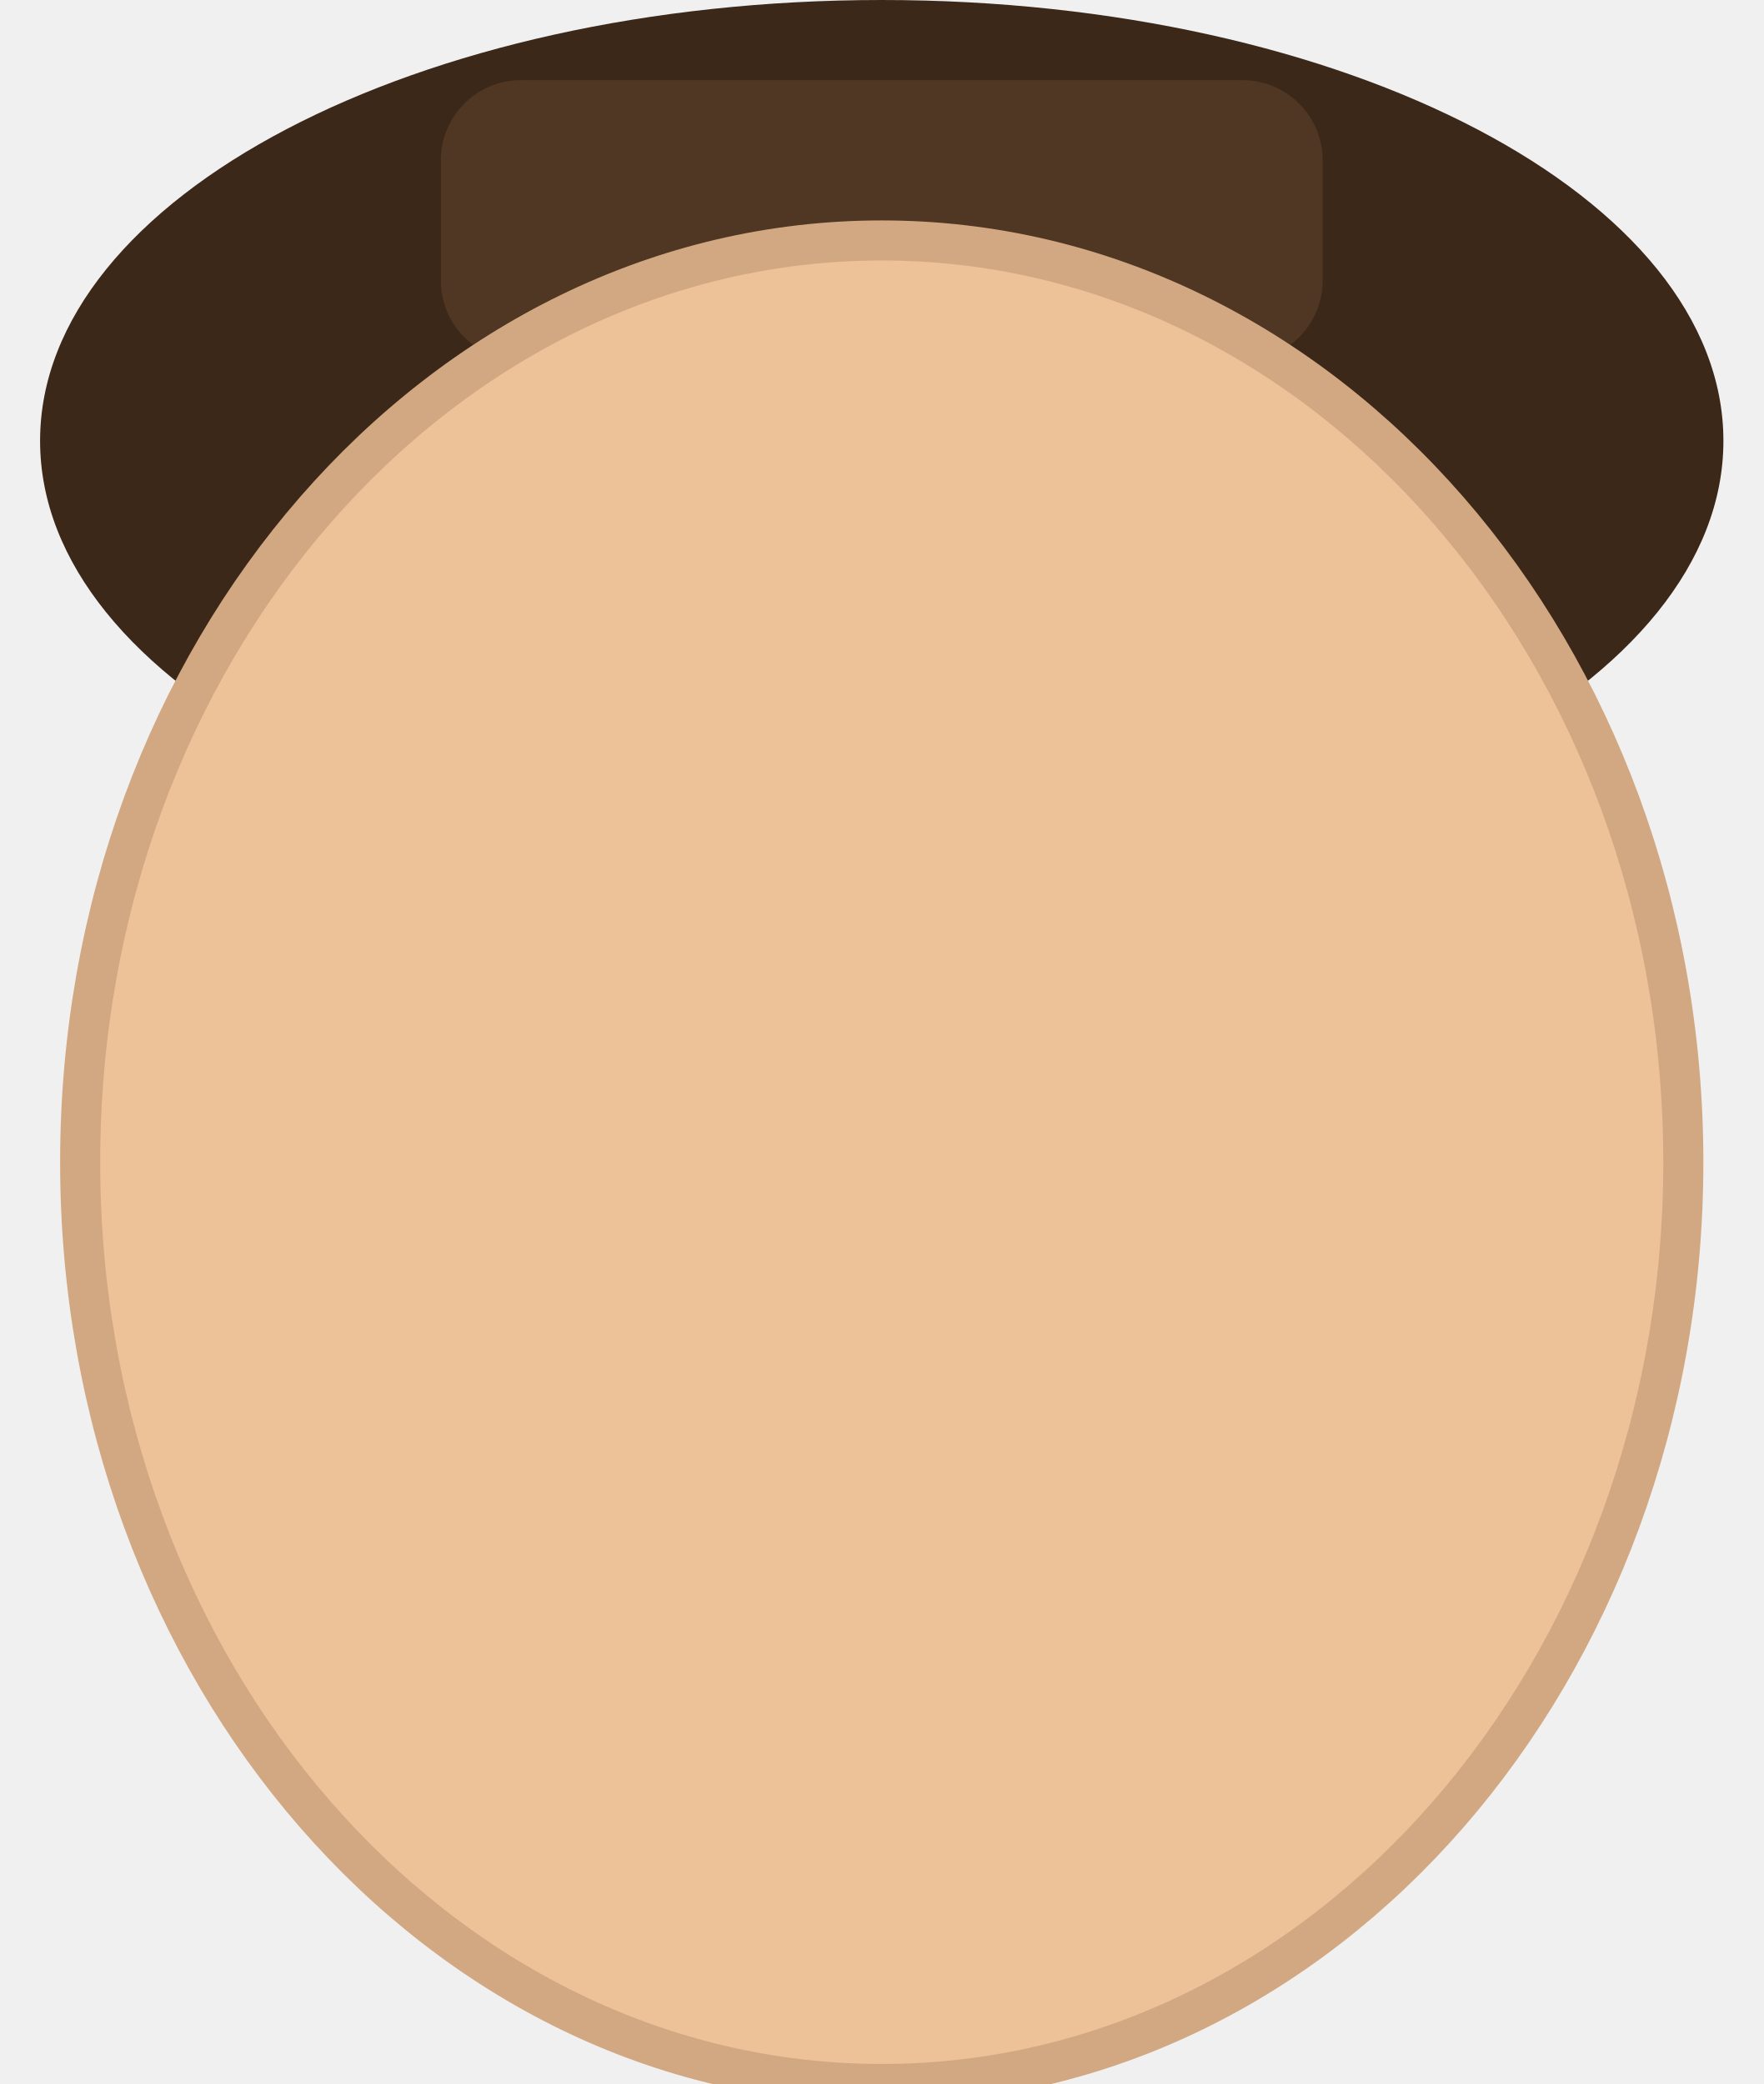
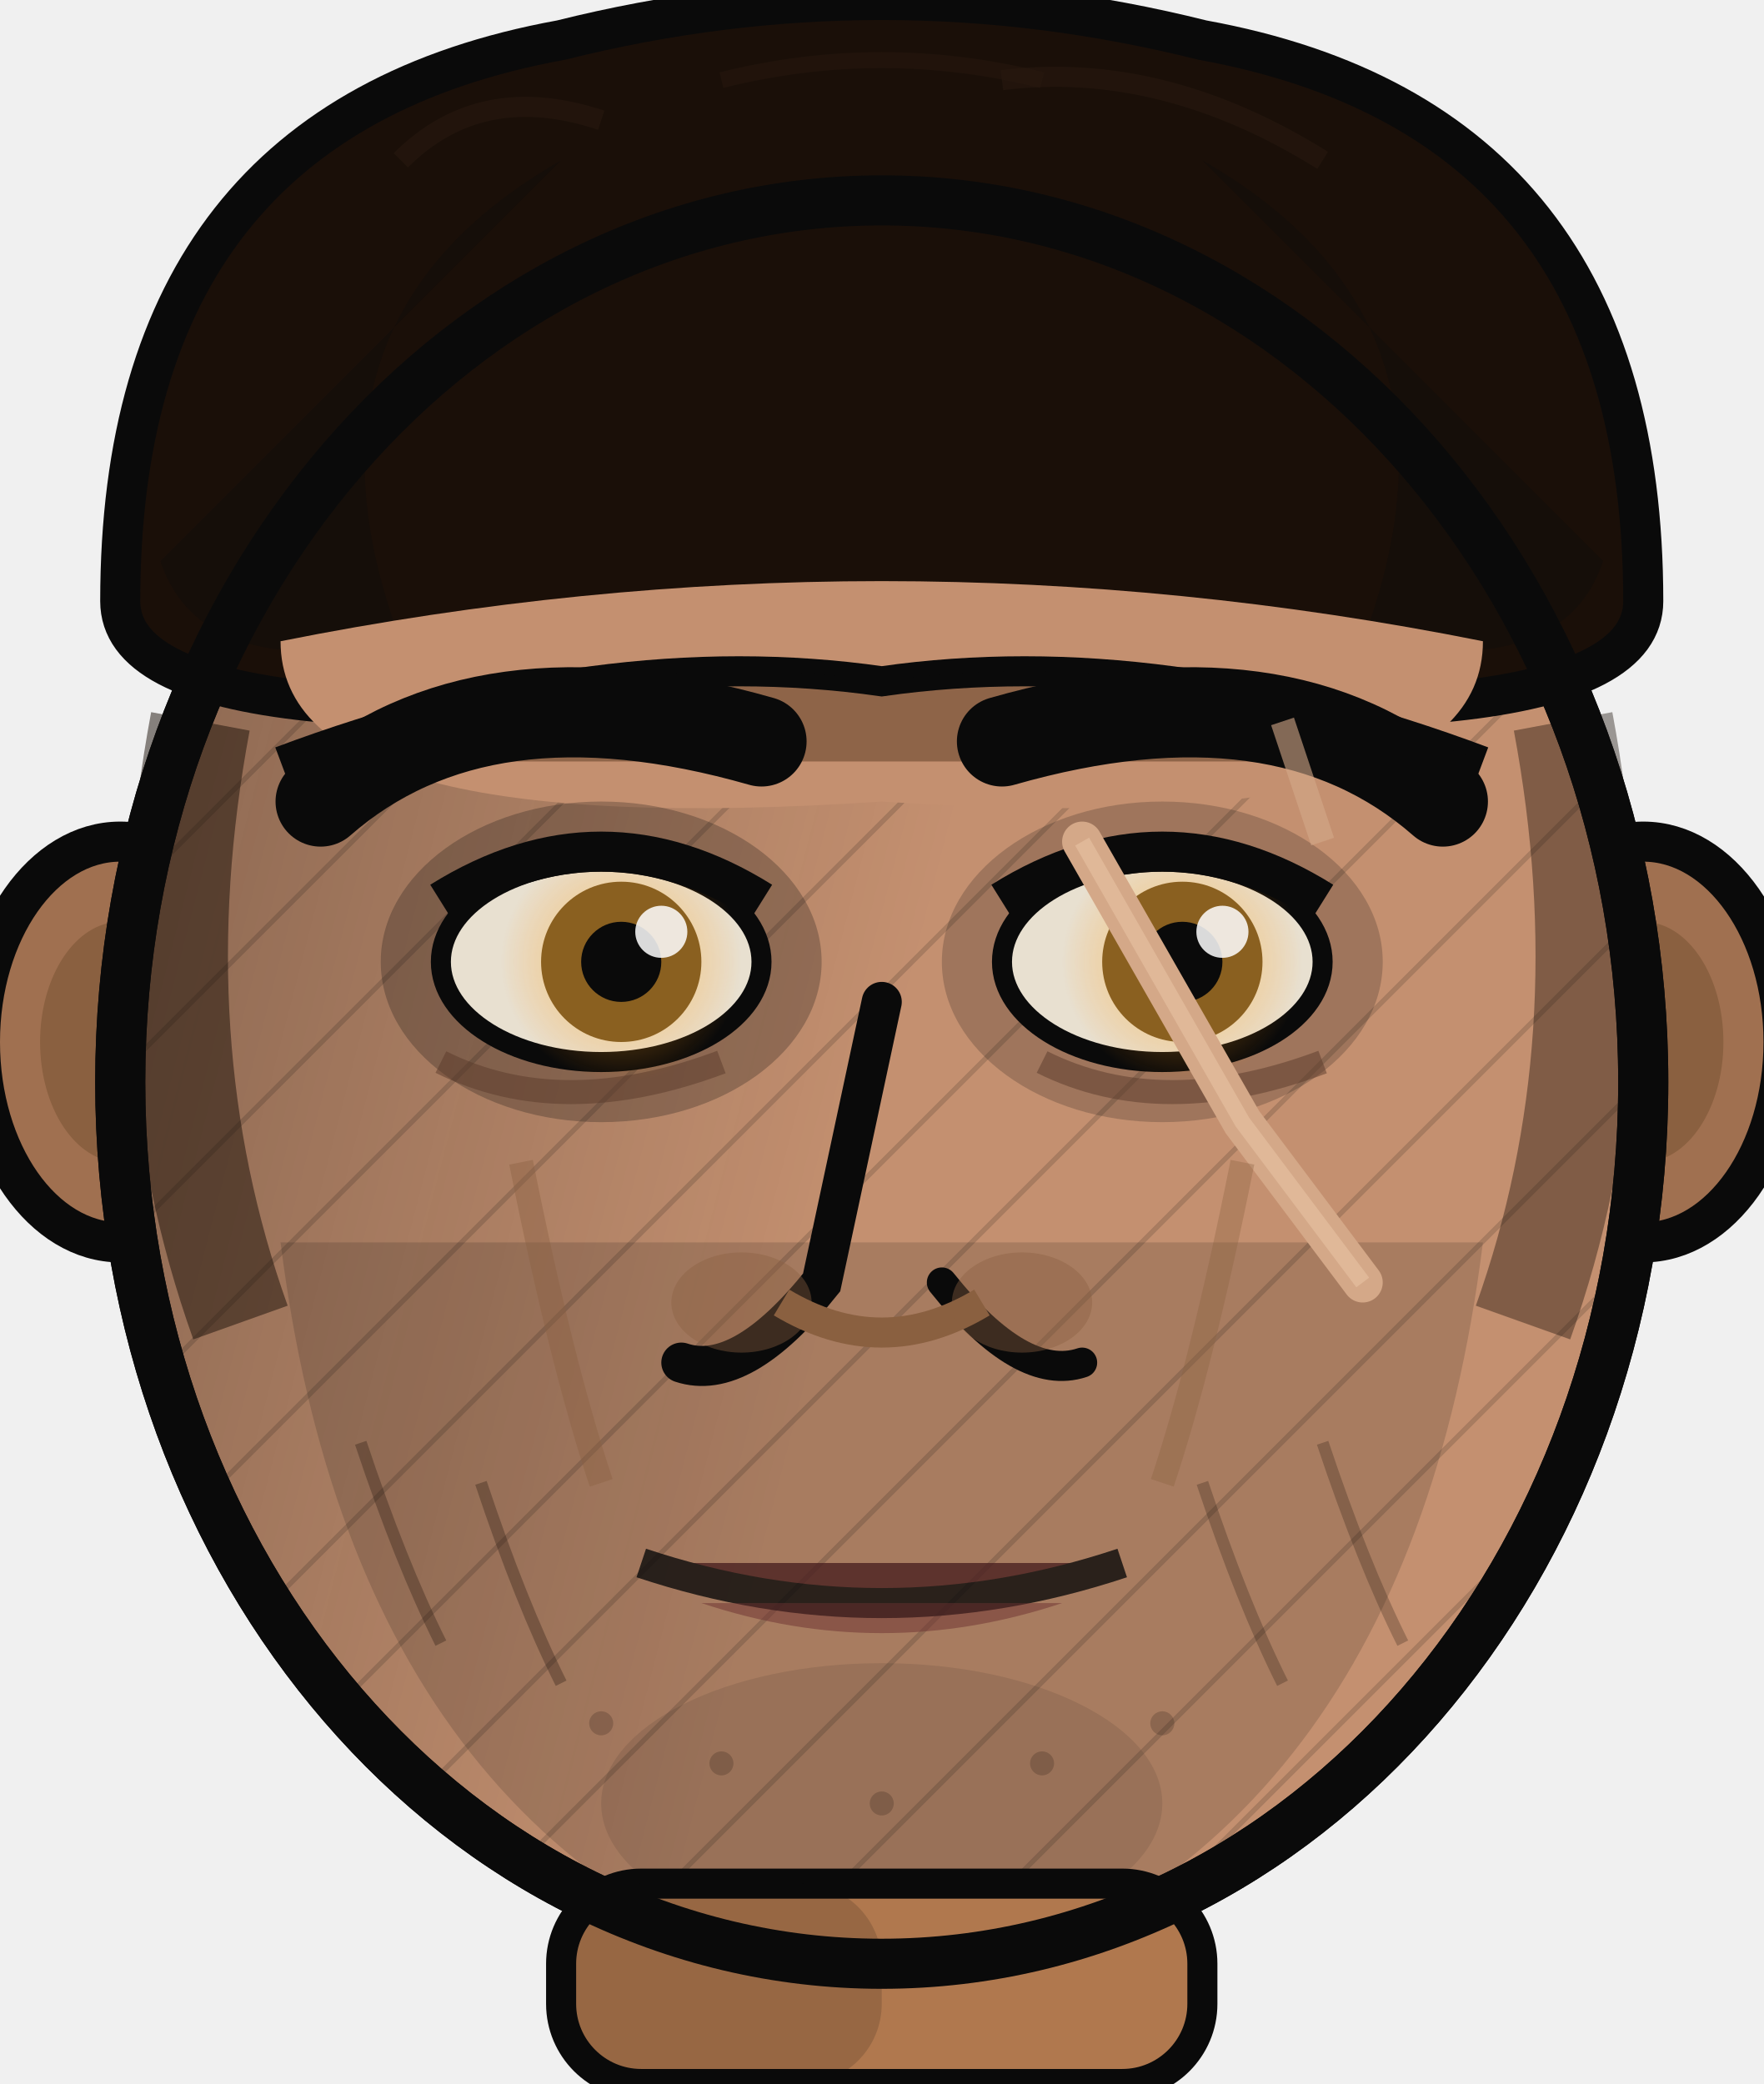
<svg xmlns="http://www.w3.org/2000/svg" viewBox="0 0 88 104" width="88" height="104">
-   <ellipse cx="44" cy="22" rx="42" ry="22" fill="#3c2819" />
-   <rect x="22" y="4" width="44" height="14" rx="4" fill="#503723" />
-   <ellipse cx="44" cy="58" rx="40" ry="46" fill="#edC299" />
-   <ellipse cx="44" cy="58" rx="40" ry="46" fill="none" stroke="#d2a882" stroke-width="2" />
+   <defs>
+     <pattern id="head-hatch" patternUnits="userSpaceOnUse" width="6" height="6" patternTransform="rotate(45)">
+       <line x1="0" y1="0" x2="0" y2="6" stroke="#0a0a0a" stroke-width="0.5" opacity="0.15" />
+     </pattern>
+     <linearGradient id="head-shadow" x1="0" y1="0" x2="1" y2="0.3">
+       <stop offset="0%" stop-color="#0a0a0a" stop-opacity="0.35" />
+       <stop offset="60%" stop-color="#0a0a0a" stop-opacity="0" />
+     </linearGradient>
+     <radialGradient id="eye-glow" cx="0.5" cy="0.5" r="0.5">
+       <stop offset="0%" stop-color="#ffcc44" stop-opacity="0.6" />
+       <stop offset="100%" stop-color="#ff8800" stop-opacity="0" />
+     </radialGradient>
+   </defs>
+   <ellipse cx="6" cy="52" rx="7" ry="10" fill="#a07050" stroke="#0a0a0a" stroke-width="2" />
+   <ellipse cx="6" cy="52" rx="4" ry="6" fill="#8a6040" />
+   <ellipse cx="82" cy="52" rx="7" ry="10" fill="#a07050" stroke="#0a0a0a" stroke-width="2" />
+   <ellipse cx="82" cy="52" rx="4" ry="6" fill="#8a6040" />
+   <ellipse cx="44" cy="54" rx="38" ry="44" fill="#c49070" stroke="#0a0a0a" stroke-width="2.5" />
+   <ellipse cx="44" cy="54" rx="38" ry="44" fill="url(#head-shadow)" />
+   <ellipse cx="44" cy="54" rx="38" ry="44" fill="url(#head-hatch)" />
+   <path d="M14 62 Q18 94 44 100 Q70 94 74 62" fill="#0a0a0a" opacity="0.15" />
+   <path d="M6 30 Q6 6 28 2 Q44 -2 60 2 Q82 6 82 30 Q82 38 44 34 Q6 38 6 30Z" fill="#1a0f08" stroke="#0a0a0a" stroke-width="2" />
+   <path d="M8 28 Q10 34 20 32 Q14 16 28 8" fill="#0a0a0a" opacity="0.3" />
+   <path d="M80 28 Q78 34 68 32 Q74 16 60 8" fill="#0a0a0a" opacity="0.3" />
+   <path d="M20 8 Q24 4 30 6" stroke="#2a1a10" stroke-width="1" fill="none" opacity="0.5" />
+   <path d="M50 4 Q58 3 66 8" stroke="#2a1a10" stroke-width="1" fill="none" opacity="0.5" />
+   <path d="M36 4 Q44 2 52 4" stroke="#2a1a10" stroke-width="0.8" fill="none" opacity="0.4" />
+   <path d="M14 32 Q44 26 74 32 Q74 42 44 40 Q14 42 14 32Z" fill="#c49070" />
+   <path d="M14 38 Q30 32 44 34 Q58 32 74 38" fill="#a07050" stroke="#0a0a0a" stroke-width="1.5" />
+   <path d="M14 38 Q30 32 44 34 Q58 32 74 38" fill="#0a0a0a" opacity="0.12" />
+   <path d="M10 36 Q7 52 12 66" stroke="#1a0f08" stroke-width="5" fill="none" opacity="0.5" />
+   <path d="M78 36 Q81 52 76 66" stroke="#1a0f08" stroke-width="5" fill="none" opacity="0.4" />
+   <path d="M18 72 Q20 78 22 82" stroke="#1a0f08" stroke-width="0.6" fill="none" opacity="0.3" />
+   <path d="M24 74 Q26 80 28 84" stroke="#1a0f08" stroke-width="0.6" fill="none" opacity="0.3" />
+   <path d="M60 74 Q62 80 64 84" stroke="#1a0f08" stroke-width="0.6" fill="none" opacity="0.25" />
+   <path d="M66 72 Q68 78 70 82" stroke="#1a0f08" stroke-width="0.6" fill="none" opacity="0.25" />
+   <path d="M16 40 Q24 33 38 37" stroke="#0a0a0a" stroke-width="4.5" fill="none" stroke-linecap="round" />
+   <path d="M50 37 Q64 33 72 40" stroke="#0a0a0a" stroke-width="4.5" fill="none" stroke-linecap="round" />
+   <ellipse cx="30" cy="48" rx="11" ry="8" fill="#0a0a0a" opacity="0.25" />
+   <ellipse cx="58" cy="48" rx="11" ry="8" fill="#0a0a0a" opacity="0.2" />
+   <ellipse cx="30" cy="48" rx="8" ry="5" fill="#e8e0d0" stroke="#0a0a0a" stroke-width="1" />
+   <ellipse cx="58" cy="48" rx="8" ry="5" fill="#e8e0d0" stroke="#0a0a0a" stroke-width="1" />
+   <circle cx="31" cy="48" r="6" fill="url(#eye-glow)" />
+   <circle cx="59" cy="48" r="6" fill="url(#eye-glow)" />
+   <circle cx="31" cy="48" r="4" fill="#8a6020" />
+   <circle cx="59" cy="48" r="4" fill="#8a6020" />
+   <circle cx="31" cy="48" r="2" fill="#0a0a0a" />
+   <circle cx="59" cy="48" r="2" fill="#0a0a0a" />
+   <circle cx="33" cy="46.5" r="1.3" fill="#fff" opacity="0.85" />
+   <circle cx="61" cy="46.5" r="1.3" fill="#fff" opacity="0.85" />
+   <path d="M22 45 Q30 40 38 45" stroke="#0a0a0a" stroke-width="2" fill="none" />
+   <path d="M50 45 Q58 40 66 45" stroke="#0a0a0a" stroke-width="2" fill="none" />
+   <path d="M22 53 Q28 56 36 53" stroke="#5a3a2a" stroke-width="1.2" fill="none" opacity="0.5" />
+   <path d="M52 53 Q58 56 66 53" stroke="#5a3a2a" stroke-width="1.2" fill="none" opacity="0.5" />
+   <path d="M54 42 L62 56 L68 64" stroke="#d4a888" stroke-width="2" fill="none" stroke-linecap="round" />
+   <path d="M54 42 L62 56 L68 64" stroke="#ecc8a8" stroke-width="0.8" fill="none" opacity="0.5" />
+   <path d="M64 36 L66 42" stroke="#d4a888" stroke-width="1.2" fill="none" opacity="0.6" />
+   <path d="M44 50 L41 64 Q37 69 34 68" stroke="#0a0a0a" stroke-width="2" fill="none" stroke-linecap="round" />
+   <path d="M47 64 Q51 69 54 68" stroke="#0a0a0a" stroke-width="1.5" fill="none" stroke-linecap="round" />
+   <path d="M39 65 Q44 68 49 65" stroke="#8a6040" stroke-width="1.5" fill="none" />
+   <ellipse cx="37" cy="65" rx="3.5" ry="2.5" fill="#8a6040" opacity="0.4" />
+   <ellipse cx="51" cy="65" rx="3.5" ry="2.5" fill="#8a6040" opacity="0.4" />
+   <path d="M26 58 Q28 68 30 74" stroke="#8a6040" stroke-width="1.2" fill="none" opacity="0.4" />
+   <path d="M62 58 Q60 68 58 74" stroke="#8a6040" stroke-width="1.2" fill="none" opacity="0.35" />
+   <path d="M32 78 Q44 82 56 78" stroke="#0a0a0a" stroke-width="1.5" fill="#4a2020" opacity="0.8" />
+   <path d="M35 80 Q44 83 53 80" fill="#6b3030" opacity="0.5" />
+   <ellipse cx="44" cy="90" rx="14" ry="7" fill="#0a0a0a" opacity="0.1" />
+   <circle cx="30" cy="86" r="0.6" fill="#1a0f08" opacity="0.2" />
+   <circle cx="36" cy="88" r="0.6" fill="#1a0f08" opacity="0.2" />
+   <circle cx="44" cy="90" r="0.6" fill="#1a0f08" opacity="0.2" />
+   <circle cx="52" cy="88" r="0.6" fill="#1a0f08" opacity="0.2" />
+   <circle cx="58" cy="86" r="0.6" fill="#1a0f08" opacity="0.2" />
+   <rect x="28" y="94" width="32" height="10" rx="4" fill="#b0784e" stroke="#0a0a0a" stroke-width="1.5" />
+   <rect x="28" y="94" width="16" height="10" rx="4" fill="#0a0a0a" opacity="0.15" />
+   <ellipse cx="44" cy="54" rx="38" ry="44" fill="none" stroke="#0a0a0a" stroke-width="2.5" />
</svg>
